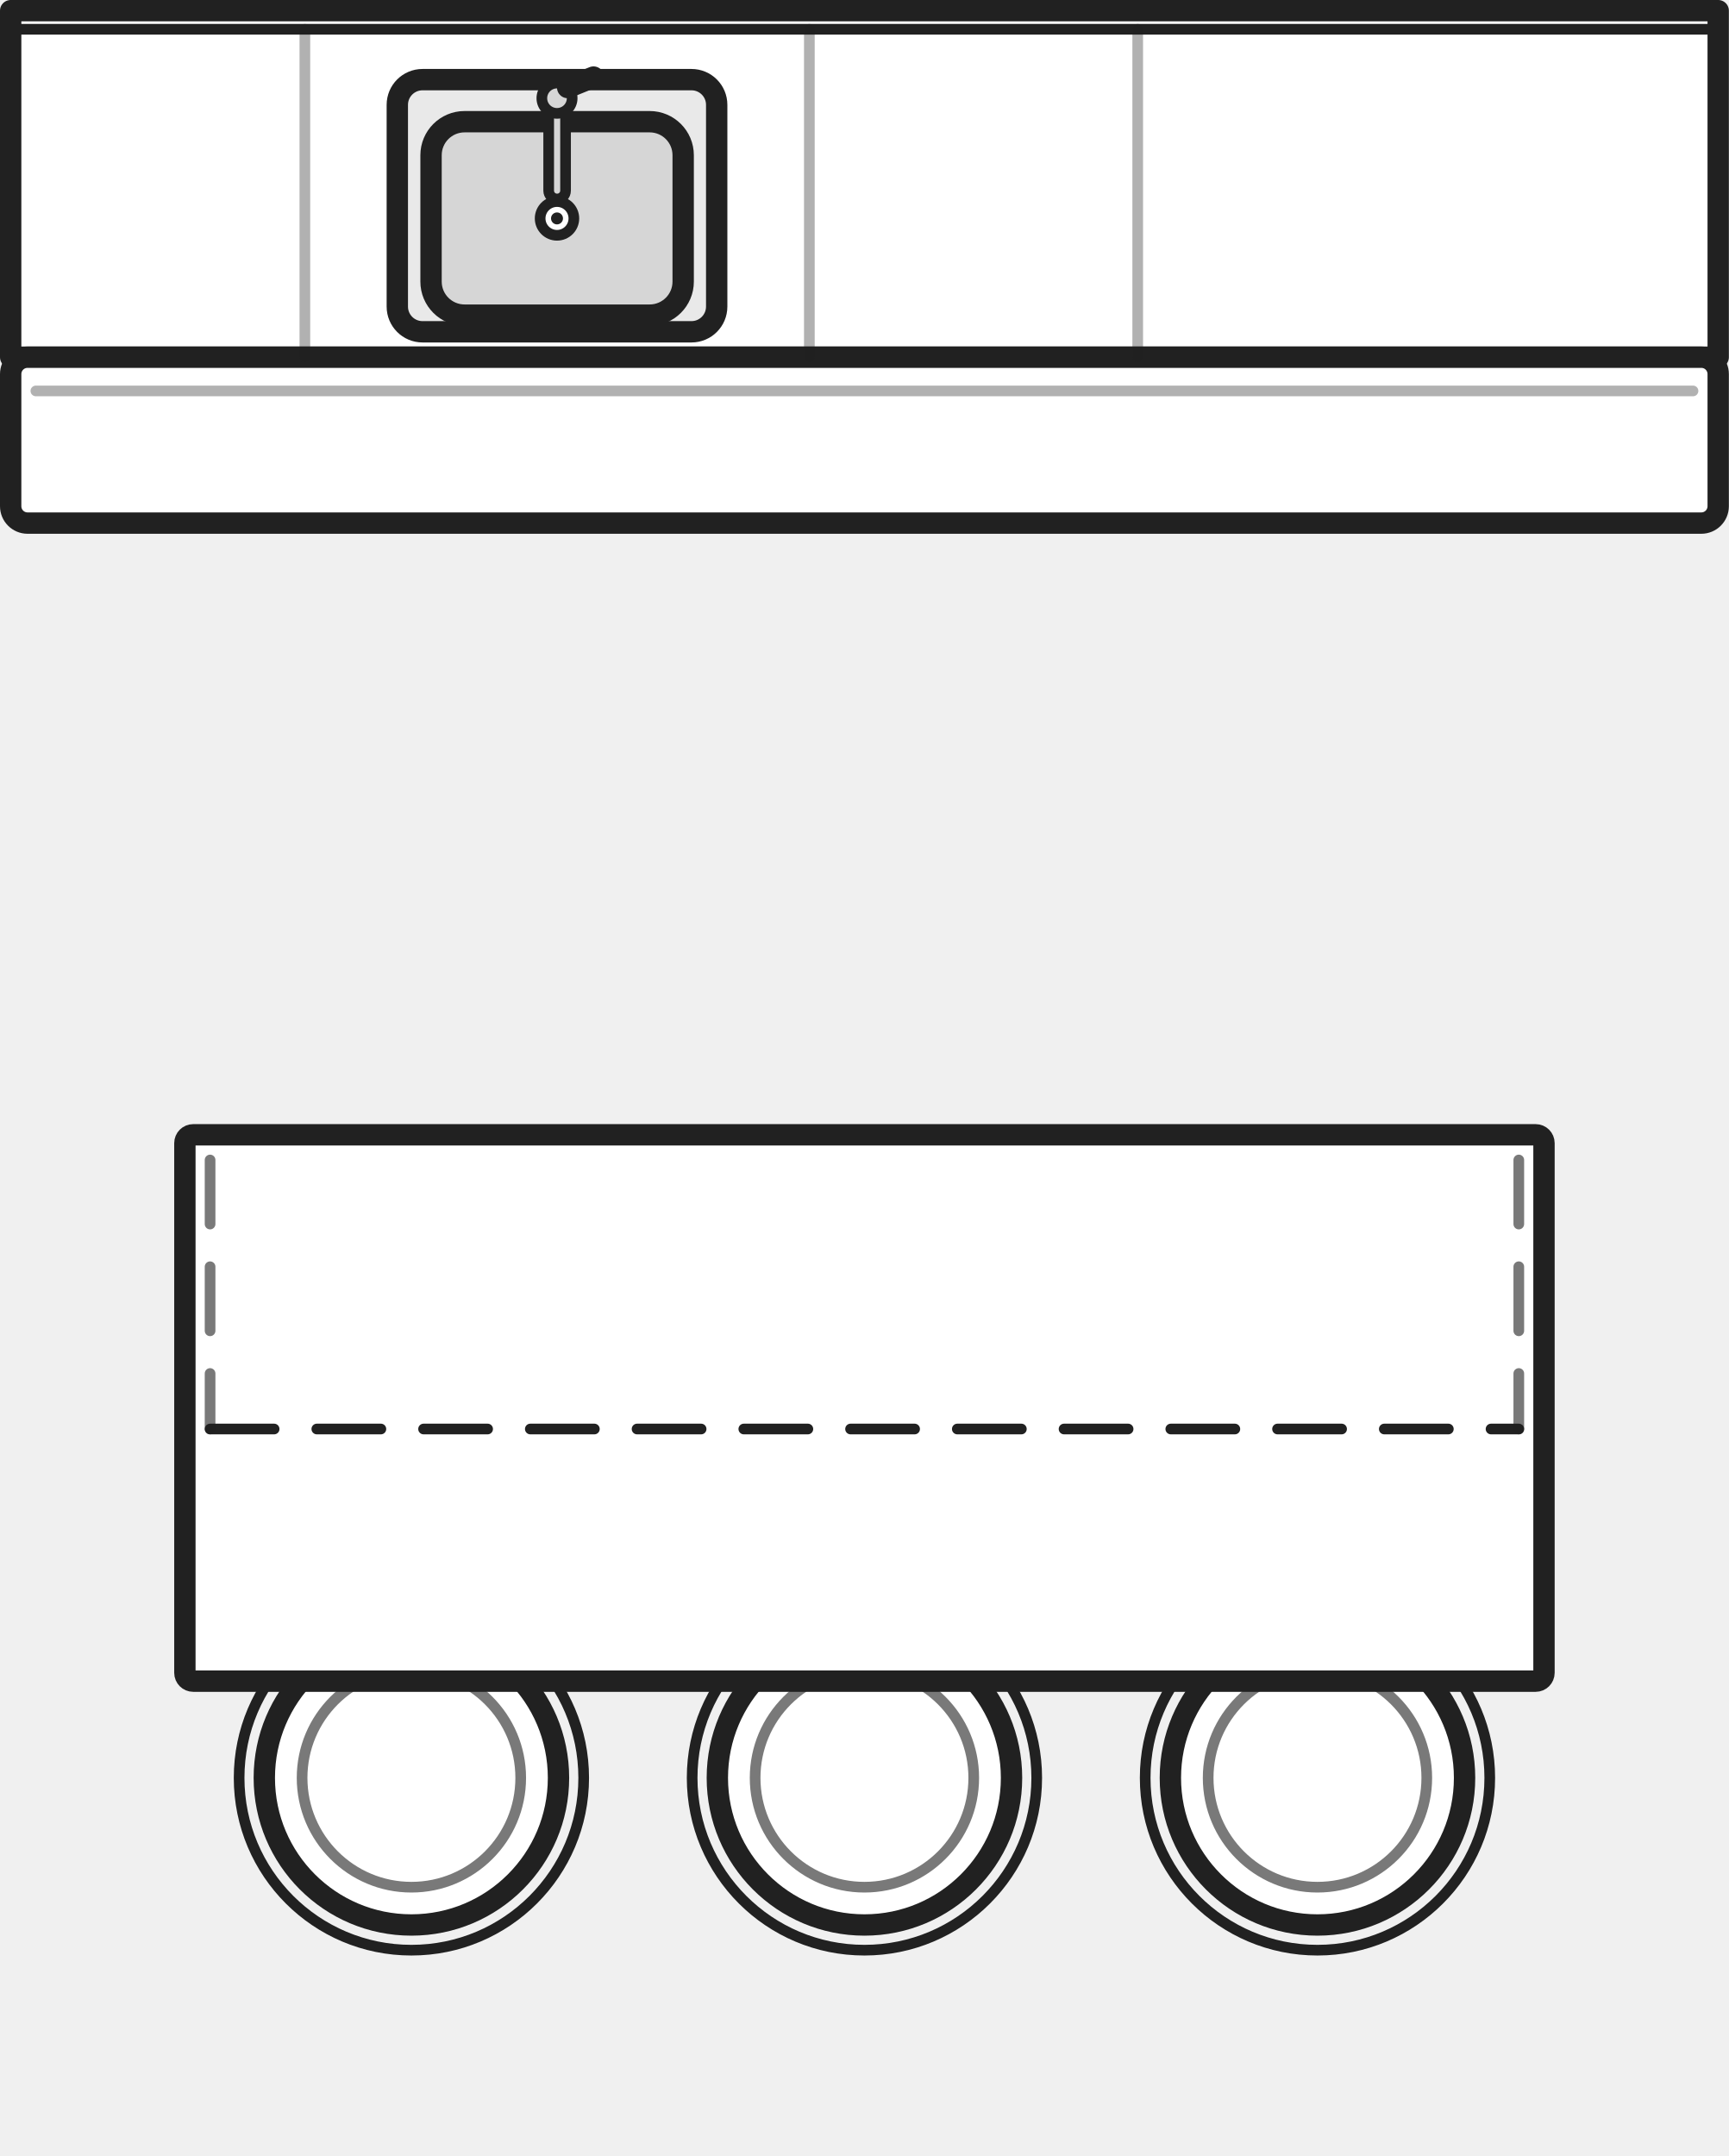
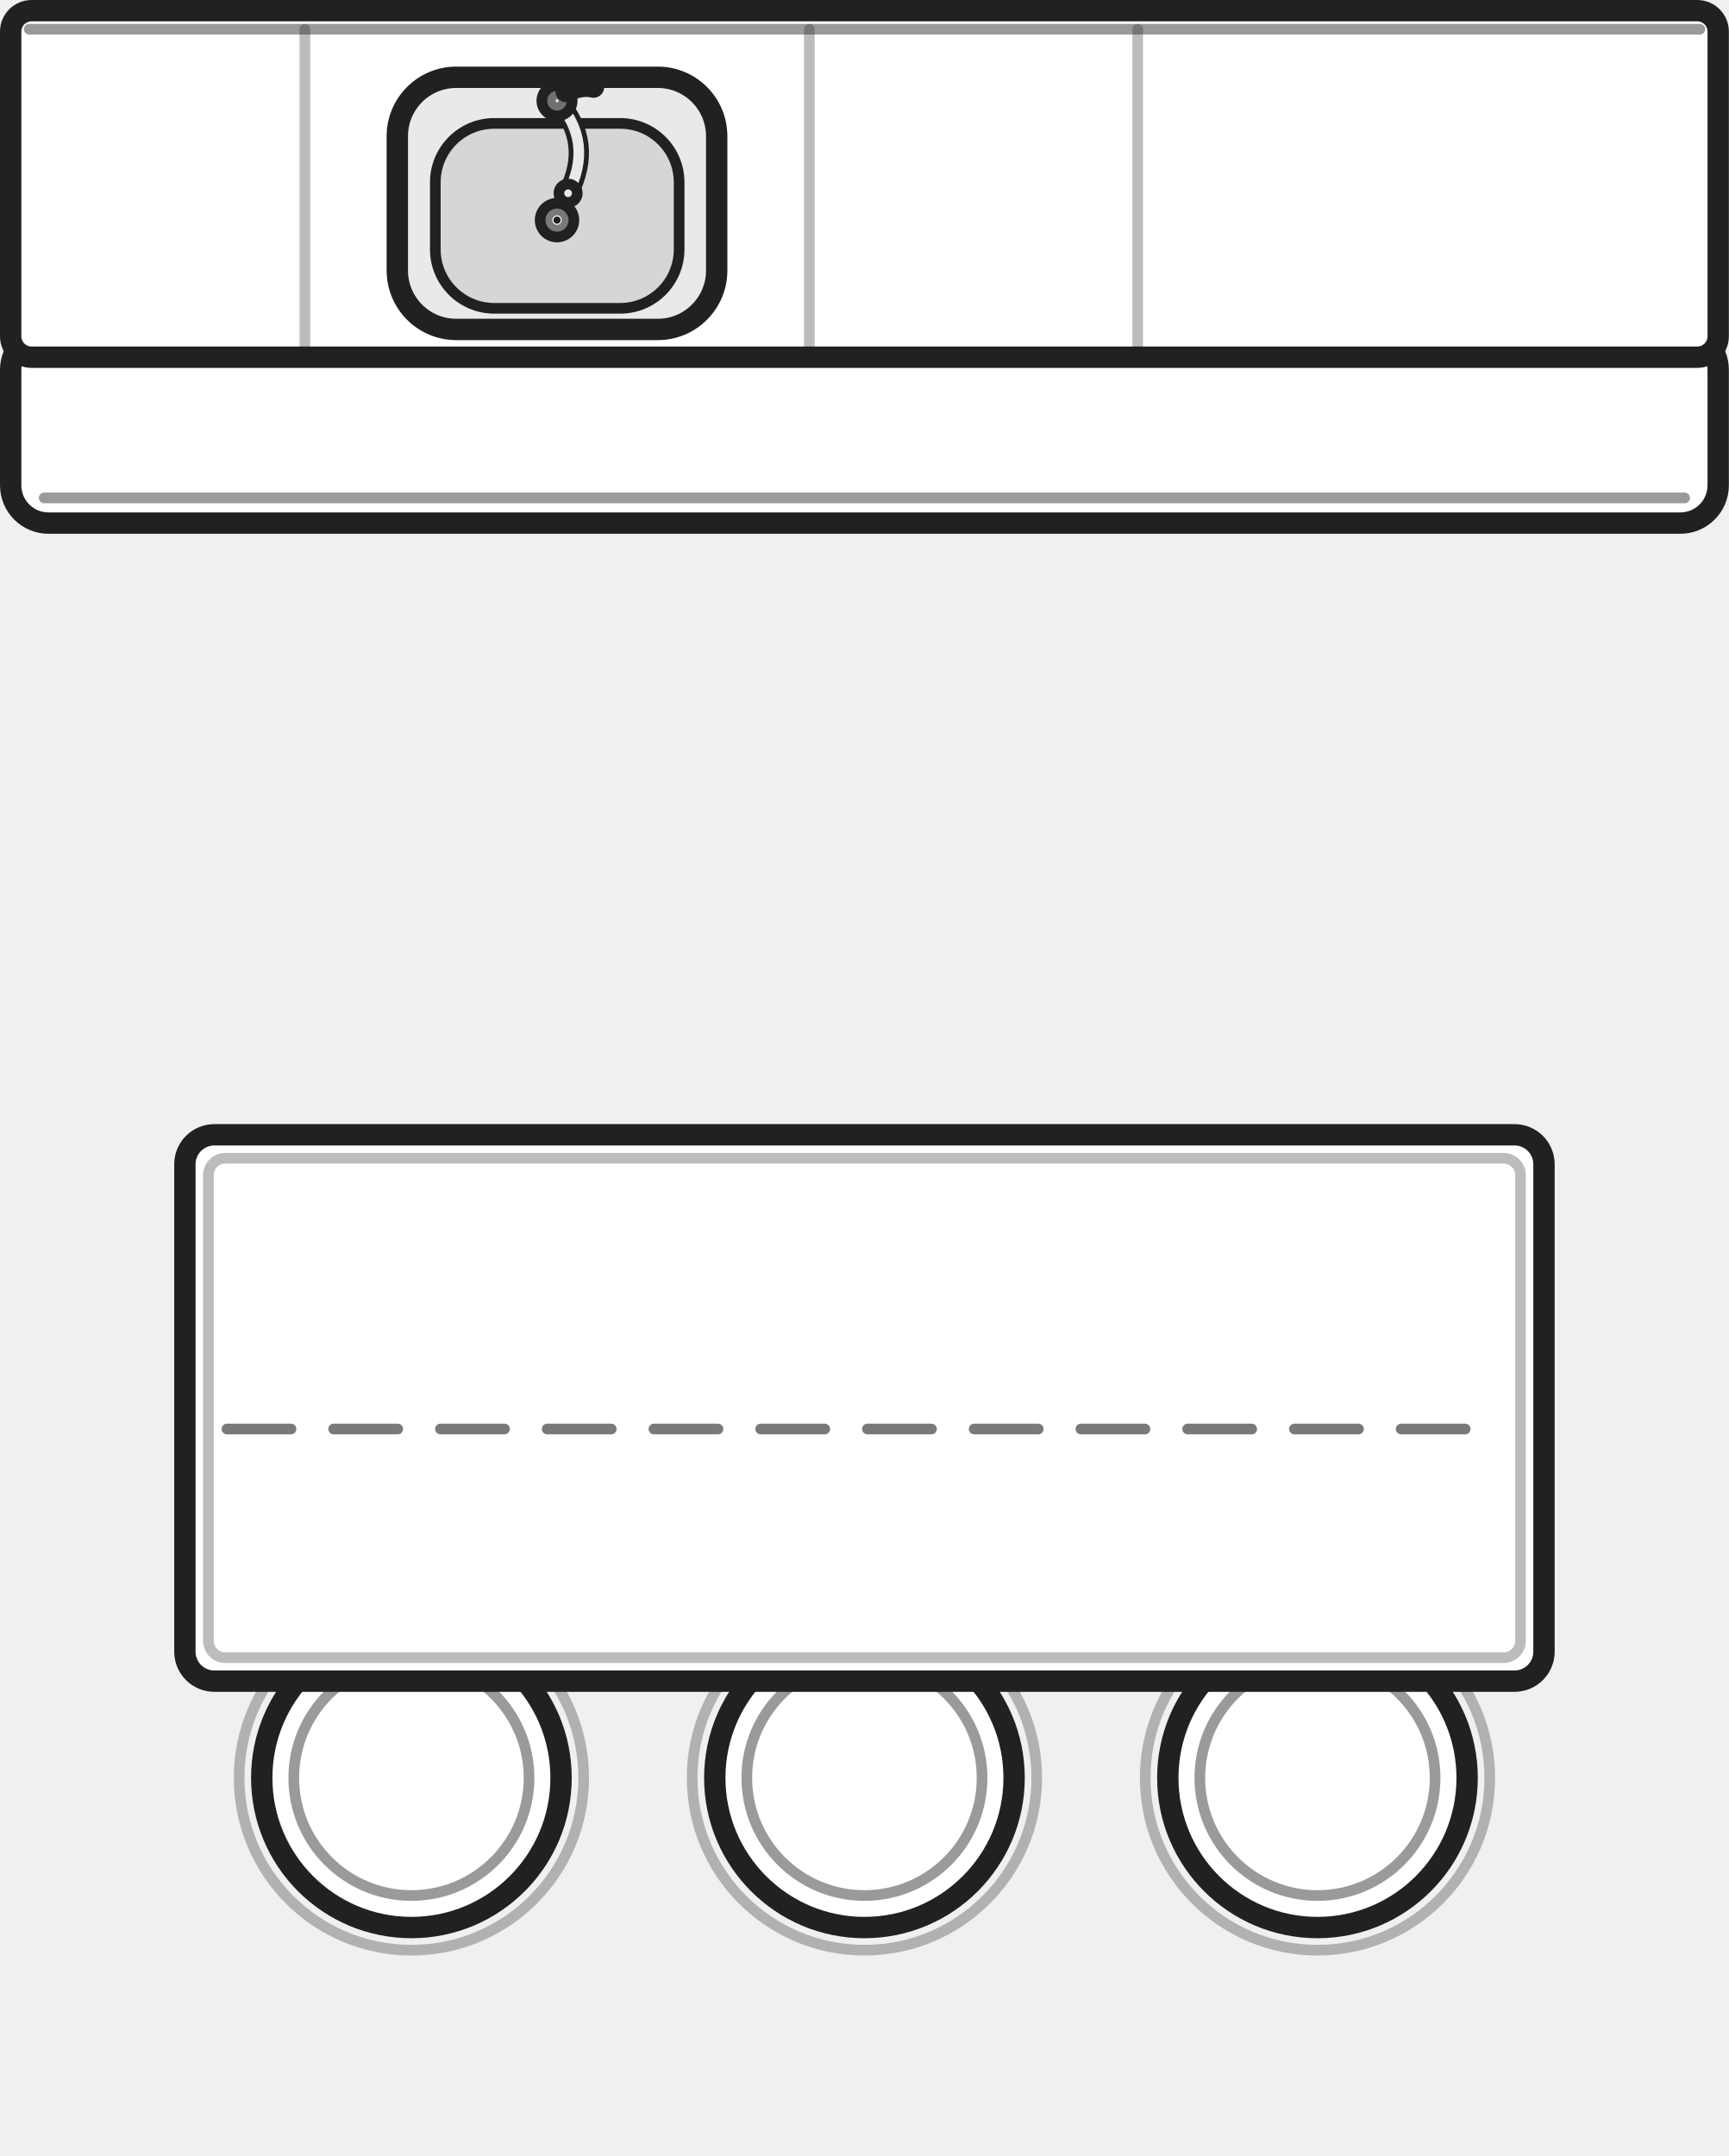
<svg xmlns="http://www.w3.org/2000/svg" width="80.98" height="100.98" viewBox="0 0 80.98 100.98" fill="none" stroke-linejoin="round" stroke-linecap="round">
-   <rect x="0.5" y="0.5" width="79.98" height="16.23" fill="#ffffff" stroke="#212121" stroke-width="1" />
-   <line x1="0.5" y1="1.37" x2="80.48" y2="1.37" stroke="#212121" stroke-width="0.5" />
-   <rect x="0.5" y="16.73" width="79.98" height="7.77" rx="0.79" fill="#ffffff" stroke="#212121" stroke-width="1" />
-   <line x1="1.68" y1="18.31" x2="79.3" y2="18.31" stroke="#212121" stroke-width="0.5" stroke-opacity="0.35" />
-   <rect x="18.61" y="3.73" width="14.96" height="11.81" rx="1.18" fill="#e9e9e9" stroke="#212121" stroke-width="1" />
-   <rect x="20.19" y="5.7" width="11.81" height="9.06" rx="1.57" fill="#d6d6d6" stroke="#212121" stroke-width="1" />
-   <circle cx="26.09" cy="10.23" r="0.79" fill="#ffffff" stroke="#212121" stroke-width="0.5" />
-   <circle cx="26.09" cy="10.23" r="0.28" fill="#212121" />
-   <rect x="25.7" y="4.6" width="0.79" height="4.72" rx="0.39" fill="#d6d6d6" stroke="#212121" stroke-width="0.5" />
-   <circle cx="26.09" cy="4.6" r="0.71" fill="#d6d6d6" stroke="#212121" stroke-width="0.5" />
-   <line x1="26.59" y1="4.1" x2="27.8" y2="3.61" stroke="#212121" stroke-width="1" />
-   <line x1="14.28" y1="1.37" x2="14.28" y2="16.73" stroke="#212121" stroke-width="0.5" stroke-opacity="0.35" />
-   <line x1="37.91" y1="1.37" x2="37.91" y2="16.73" stroke="#212121" stroke-width="0.5" stroke-opacity="0.35" />
-   <line x1="53.29" y1="1.37" x2="53.29" y2="16.73" stroke="#212121" stroke-width="0.5" stroke-opacity="0.35" />
-   <circle cx="19.27" cy="83.27" r="8.07" stroke="#212121" stroke-width="0.5" />
-   <circle cx="19.27" cy="83.27" r="6.89" fill="#ffffff" stroke="#212121" stroke-width="1" />
-   <circle cx="19.27" cy="83.27" r="5.12" stroke="#212121" stroke-width="0.5" stroke-opacity="0.6" />
-   <circle cx="40.49" cy="83.27" r="8.07" stroke="#212121" stroke-width="0.5" />
-   <circle cx="40.49" cy="83.27" r="6.89" fill="#ffffff" stroke="#212121" stroke-width="1" />
-   <circle cx="40.49" cy="83.27" r="5.12" stroke="#212121" stroke-width="0.5" stroke-opacity="0.6" />
-   <circle cx="61.71" cy="83.27" r="8.07" stroke="#212121" stroke-width="0.5" />
-   <circle cx="61.71" cy="83.27" r="6.89" fill="#ffffff" stroke="#212121" stroke-width="1" />
-   <circle cx="61.71" cy="83.27" r="5.12" stroke="#212121" stroke-width="0.5" stroke-opacity="0.6" />
-   <rect x="8.66" y="53.15" width="63.66" height="25.59" rx="0.39" fill="#ffffff" stroke="#212121" stroke-width="1" />
-   <line x1="9.84" y1="66.93" x2="71.14" y2="66.93" stroke="#212121" stroke-width="0.5" stroke-dasharray="3 2" />
-   <line x1="9.84" y1="54.33" x2="9.84" y2="66.93" stroke="#212121" stroke-width="0.5" stroke-dasharray="3 2" stroke-opacity="0.6" />
-   <line x1="71.14" y1="54.33" x2="71.14" y2="66.93" stroke="#212121" stroke-width="0.5" stroke-dasharray="3 2" stroke-opacity="0.6" />
+   <rect x="0.5" y="15.55" width="79.98" height="8.95" rx="1.77" fill="#ffffff" stroke="#212121" stroke-width="1" />
+   <line x1="2.07" y1="23.32" x2="78.91" y2="23.32" stroke="#212121" stroke-width="0.5" stroke-opacity="0.45" />
+   <rect x="0.5" y="0.5" width="79.98" height="16.23" rx="0.98" fill="#ffffff" stroke="#212121" stroke-width="1" />
+   <line x1="1.37" y1="1.37" x2="79.62" y2="1.37" stroke="#212121" stroke-width="0.5" stroke-opacity="0.45" />
+   <rect x="18.61" y="3.62" width="14.96" height="11.81" rx="2.76" fill="#e9e9e9" stroke="#212121" stroke-width="1" />
+   <rect x="20.39" y="5.78" width="11.42" height="8.66" rx="2.76" fill="#d6d6d6" stroke="#212121" stroke-width="0.5" />
+   <circle cx="26.09" cy="10.31" r="0.79" fill="#ffffff" stroke="#212121" stroke-width="0.5" />
+   <circle cx="26.09" cy="10.31" r="0.47" stroke="#212121" stroke-width="0.5" stroke-opacity="0.6" />
+   <circle cx="26.09" cy="10.31" r="0.17" fill="#212121" />
+   <path d="M26.09 4.72 Q27.83 6.67 26.61 9.05" stroke="#212121" stroke-width="0.95" />
+   <path d="M26.09 4.72 Q27.83 6.67 26.61 9.05" stroke="#e9e9e9" stroke-width="0.5" />
+   <circle cx="26.61" cy="9.05" r="0.43" fill="#e9e9e9" stroke="#212121" stroke-width="0.5" />
+   <circle cx="26.09" cy="4.72" r="0.71" fill="#e9e9e9" stroke="#212121" stroke-width="0.5" />
+   <circle cx="26.09" cy="4.72" r="0.32" stroke="#212121" stroke-width="0.5" stroke-opacity="0.6" />
+   <path d="M26.52 4.29 Q27.23 3.94 27.8 4.08" stroke="#212121" stroke-width="1" />
+   <line x1="14.28" y1="1.37" x2="14.28" y2="16.73" stroke="#212121" stroke-width="0.5" stroke-opacity="0.3" />
+   <line x1="37.91" y1="1.37" x2="37.91" y2="16.73" stroke="#212121" stroke-width="0.5" stroke-opacity="0.3" />
+   <line x1="53.29" y1="1.37" x2="53.29" y2="16.73" stroke="#212121" stroke-width="0.5" stroke-opacity="0.3" />
+   <circle cx="19.27" cy="83.27" r="8.07" stroke="#212121" stroke-width="0.5" stroke-opacity="0.3" />
+   <circle cx="19.27" cy="83.27" r="7.01" fill="#ffffff" stroke="#212121" stroke-width="1" />
+   <circle cx="19.27" cy="83.27" r="5.51" stroke="#212121" stroke-width="0.5" stroke-opacity="0.45" />
+   <circle cx="40.49" cy="83.27" r="8.07" stroke="#212121" stroke-width="0.5" stroke-opacity="0.3" />
+   <circle cx="40.49" cy="83.27" r="7.01" fill="#ffffff" stroke="#212121" stroke-width="1" />
+   <circle cx="40.49" cy="83.27" r="5.51" stroke="#212121" stroke-width="0.5" stroke-opacity="0.45" />
+   <circle cx="61.71" cy="83.27" r="8.07" stroke="#212121" stroke-width="0.5" stroke-opacity="0.3" />
+   <circle cx="61.71" cy="83.27" r="7.01" fill="#ffffff" stroke="#212121" stroke-width="1" />
+   <circle cx="61.71" cy="83.27" r="5.51" stroke="#212121" stroke-width="0.5" stroke-opacity="0.45" />
+   <rect x="8.66" y="53.15" width="63.66" height="25.59" rx="1.38" fill="#ffffff" stroke="#212121" stroke-width="1" />
+   <rect x="9.76" y="54.25" width="61.46" height="23.39" rx="0.79" stroke="#212121" stroke-width="0.5" stroke-opacity="0.3" />
+   <line x1="10.63" y1="66.93" x2="70.35" y2="66.93" stroke="#212121" stroke-width="0.5" stroke-dasharray="3 2" stroke-opacity="0.6" />
</svg>
